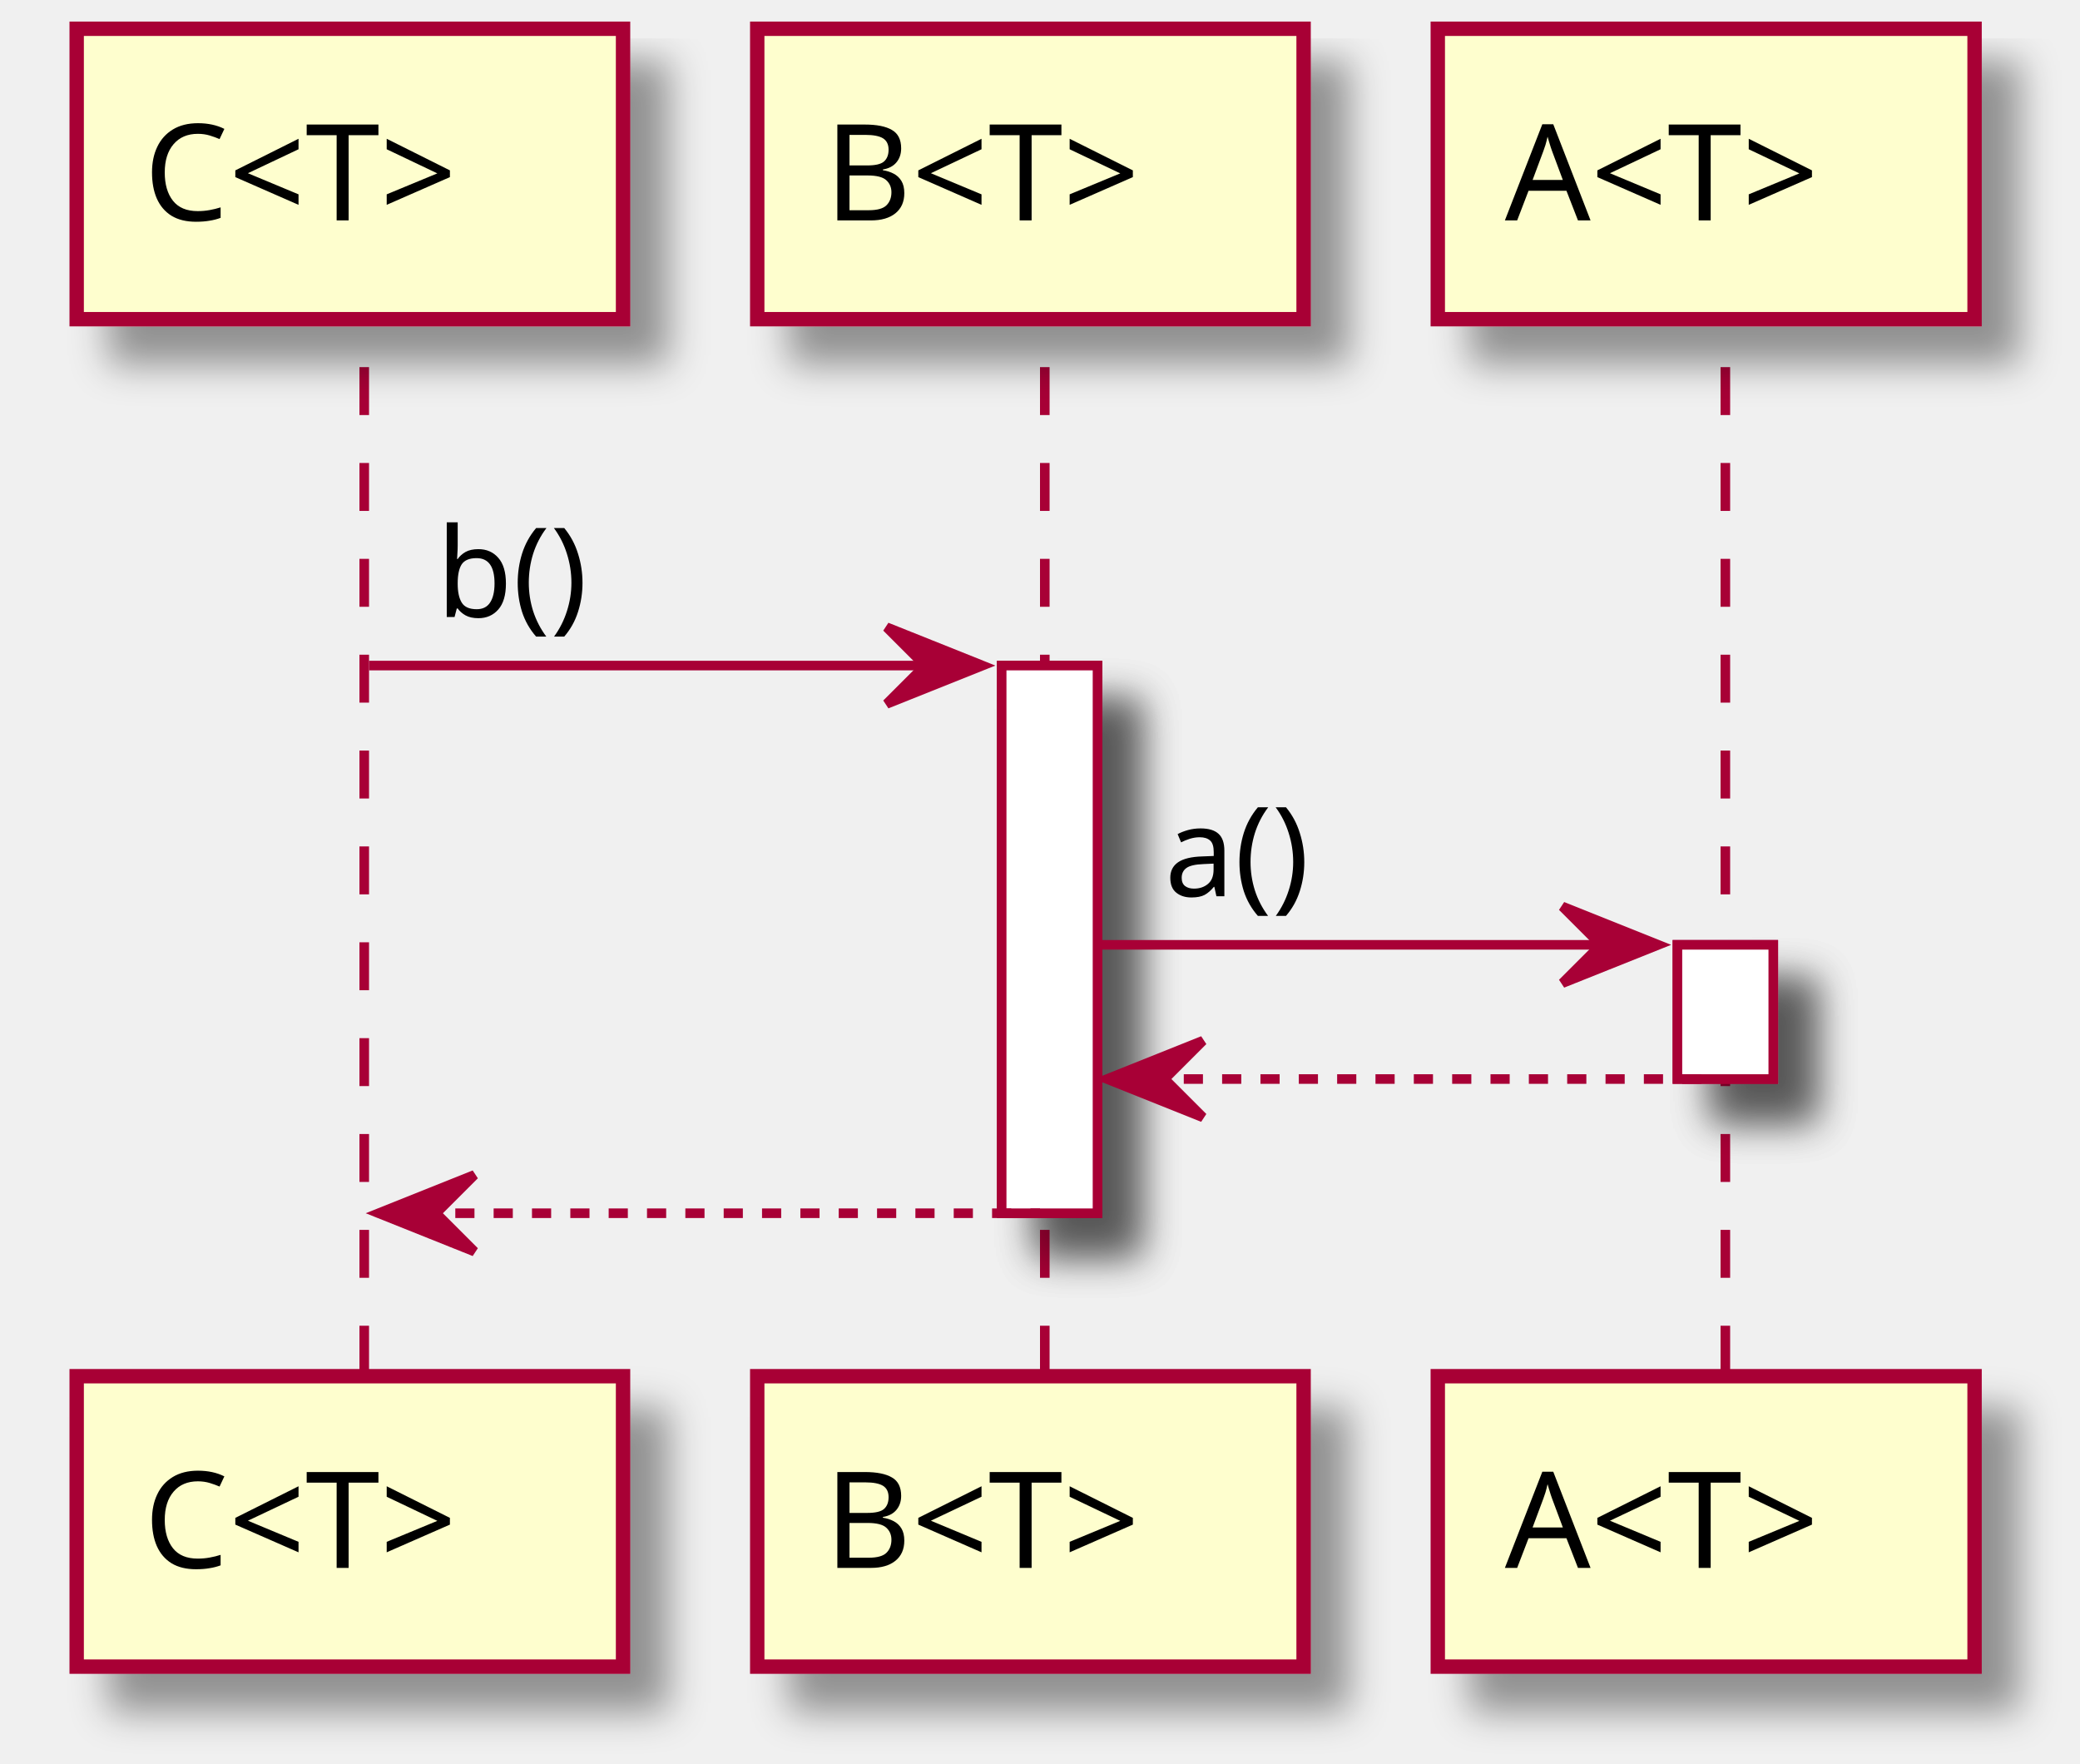
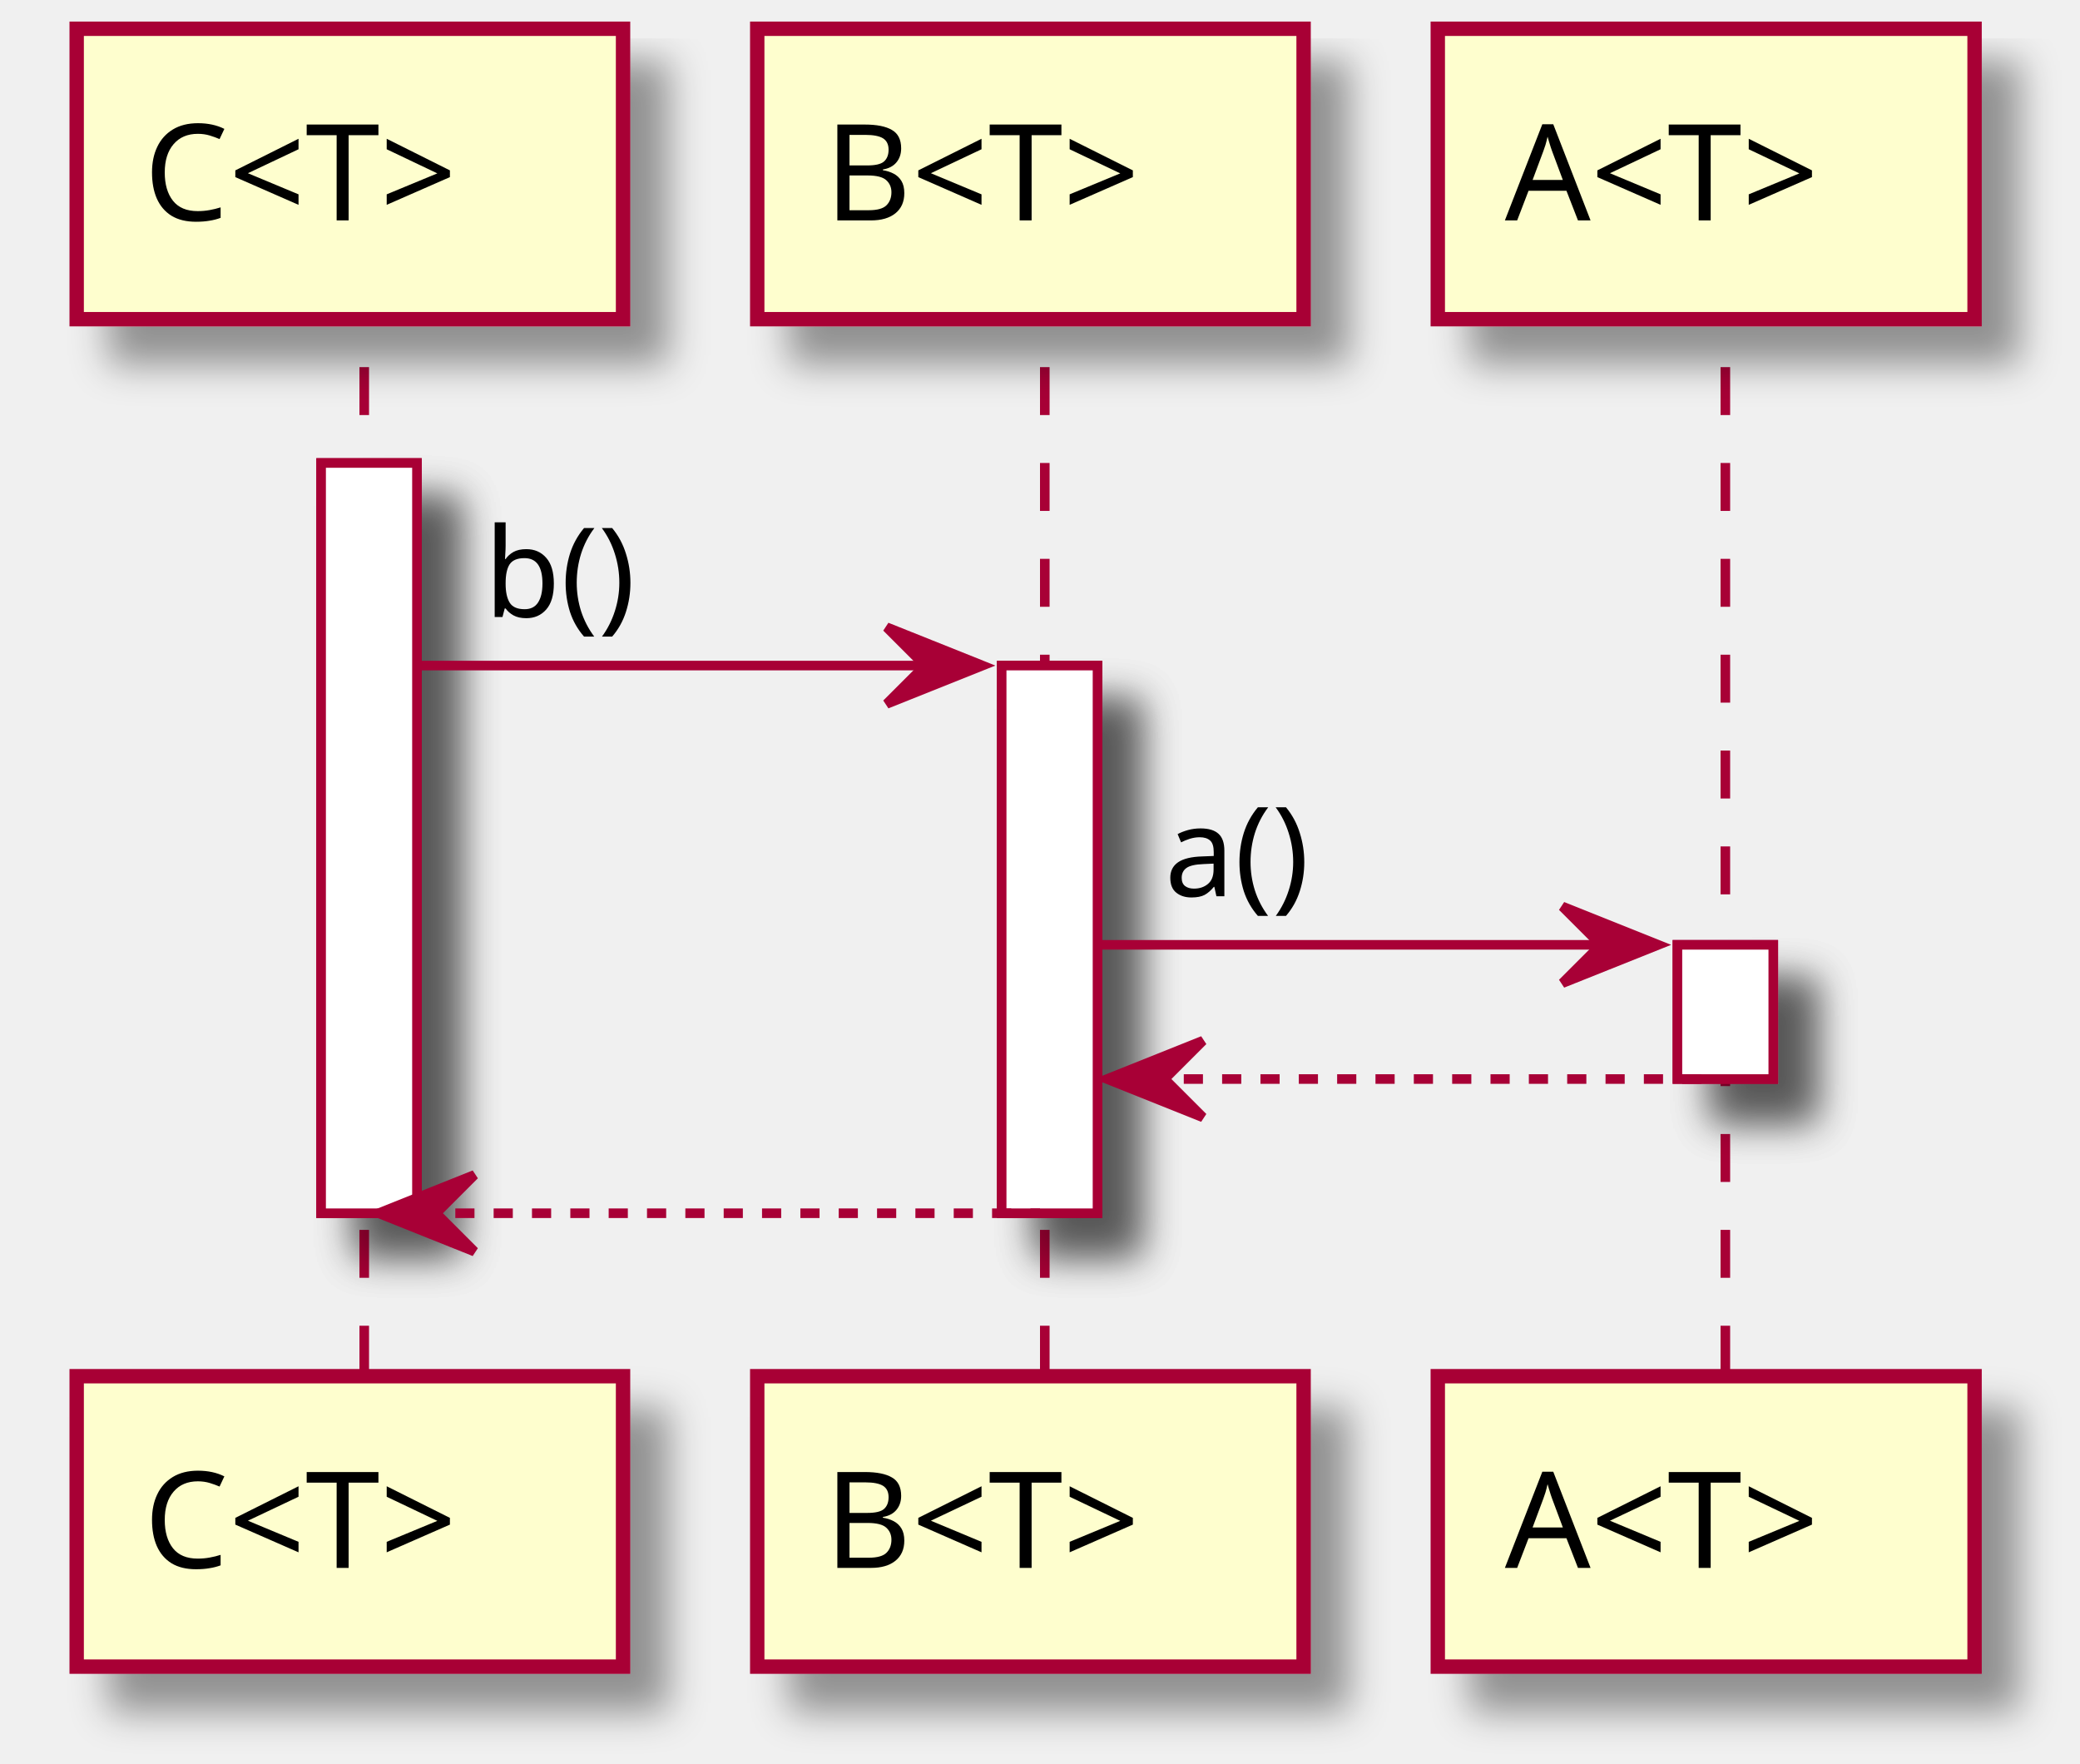
<svg xmlns="http://www.w3.org/2000/svg" contentScriptType="application/ecmascript" contentStyleType="text/css" height="184px" preserveAspectRatio="none" style="width:217px;height:184px;" version="1.1" viewBox="0 0 217 184" width="217px" zoomAndPan="magnify">
  <defs>
-     <filter height="300%" id="fwse6vzdhay06" width="300%" x="-1" y="-1">
+     <filter height="300%" id="f14ay1cmegpfkt" width="300%" x="-1" y="-1">
      <feGaussianBlur result="blurOut" stdDeviation="2.0" />
      <feColorMatrix in="blurOut" result="blurOut2" type="matrix" values="0 0 0 0 0 0 0 0 0 0 0 0 0 0 0 0 0 0 .4 0" />
      <feOffset dx="4.0" dy="4.0" in="blurOut2" result="blurOut3" />
      <feBlend in="SourceGraphic" in2="blurOut3" mode="normal" />
    </filter>
    <style type="text/css">a:hover { text-decoration: underline; }</style>
  </defs>
  <g>
-     <rect fill="#FFFFFF" filter="url(#fwse6vzdhay06)" height="57.133" style="stroke: #A80036; stroke-width: 1.0;" width="10" x="104.5" y="69.43" />
-     <rect fill="#FFFFFF" filter="url(#fwse6vzdhay06)" height="14" style="stroke: #A80036; stroke-width: 1.0;" width="10" x="175" y="98.562" />
+     <rect fill="#FFFFFF" filter="url(#f14ay1cmegpfkt)" height="78.266" style="stroke: #A80036; stroke-width: 1.0;" width="10" x="33.5" y="48.297" />
+     <rect fill="#FFFFFF" filter="url(#f14ay1cmegpfkt)" height="57.133" style="stroke: #A80036; stroke-width: 1.0;" width="10" x="104.5" y="69.43" />
+     <rect fill="#FFFFFF" filter="url(#f14ay1cmegpfkt)" height="14" style="stroke: #A80036; stroke-width: 1.0;" width="10" x="175" y="98.562" />
    <line style="stroke: #A80036; stroke-width: 1.0; stroke-dasharray: 5.0,5.0;" x1="38" x2="38" y1="38.297" y2="144.562" />
    <line style="stroke: #A80036; stroke-width: 1.0; stroke-dasharray: 5.0,5.0;" x1="109" x2="109" y1="38.297" y2="144.562" />
    <line style="stroke: #A80036; stroke-width: 1.0; stroke-dasharray: 5.0,5.0;" x1="180" x2="180" y1="38.297" y2="144.562" />
-     <rect fill="#FEFECE" filter="url(#fwse6vzdhay06)" height="30.297" style="stroke: #A80036; stroke-width: 1.5;" width="57" x="8" y="3" />
+     <rect fill="#FEFECE" filter="url(#f14ay1cmegpfkt)" height="30.297" style="stroke: #A80036; stroke-width: 1.5;" width="57" x="8" y="3" />
    <text fill="#000000" font-family="sans-serif" font-size="14" lengthAdjust="spacingAndGlyphs" textLength="43" x="15" y="22.995">C&lt;T&gt;</text>
-     <rect fill="#FEFECE" filter="url(#fwse6vzdhay06)" height="30.297" style="stroke: #A80036; stroke-width: 1.5;" width="57" x="8" y="143.562" />
+     <rect fill="#FEFECE" filter="url(#f14ay1cmegpfkt)" height="30.297" style="stroke: #A80036; stroke-width: 1.5;" width="57" x="8" y="143.562" />
    <text fill="#000000" font-family="sans-serif" font-size="14" lengthAdjust="spacingAndGlyphs" textLength="43" x="15" y="163.558">C&lt;T&gt;</text>
-     <rect fill="#FEFECE" filter="url(#fwse6vzdhay06)" height="30.297" style="stroke: #A80036; stroke-width: 1.5;" width="57" x="79" y="3" />
+     <rect fill="#FEFECE" filter="url(#f14ay1cmegpfkt)" height="30.297" style="stroke: #A80036; stroke-width: 1.5;" width="57" x="79" y="3" />
    <text fill="#000000" font-family="sans-serif" font-size="14" lengthAdjust="spacingAndGlyphs" textLength="43" x="86" y="22.995">B&lt;T&gt;</text>
-     <rect fill="#FEFECE" filter="url(#fwse6vzdhay06)" height="30.297" style="stroke: #A80036; stroke-width: 1.5;" width="57" x="79" y="143.562" />
+     <rect fill="#FEFECE" filter="url(#f14ay1cmegpfkt)" height="30.297" style="stroke: #A80036; stroke-width: 1.5;" width="57" x="79" y="143.562" />
    <text fill="#000000" font-family="sans-serif" font-size="14" lengthAdjust="spacingAndGlyphs" textLength="43" x="86" y="163.558">B&lt;T&gt;</text>
-     <rect fill="#FEFECE" filter="url(#fwse6vzdhay06)" height="30.297" style="stroke: #A80036; stroke-width: 1.5;" width="56" x="150" y="3" />
+     <rect fill="#FEFECE" filter="url(#f14ay1cmegpfkt)" height="30.297" style="stroke: #A80036; stroke-width: 1.5;" width="56" x="150" y="3" />
    <text fill="#000000" font-family="sans-serif" font-size="14" lengthAdjust="spacingAndGlyphs" textLength="42" x="157" y="22.995">A&lt;T&gt;</text>
-     <rect fill="#FEFECE" filter="url(#fwse6vzdhay06)" height="30.297" style="stroke: #A80036; stroke-width: 1.5;" width="56" x="150" y="143.562" />
+     <rect fill="#FEFECE" filter="url(#f14ay1cmegpfkt)" height="30.297" style="stroke: #A80036; stroke-width: 1.5;" width="56" x="150" y="143.562" />
    <text fill="#000000" font-family="sans-serif" font-size="14" lengthAdjust="spacingAndGlyphs" textLength="42" x="157" y="163.558">A&lt;T&gt;</text>
-     <rect fill="#FFFFFF" filter="url(#fwse6vzdhay06)" height="57.133" style="stroke: #A80036; stroke-width: 1.0;" width="10" x="104.5" y="69.43" />
-     <rect fill="#FFFFFF" filter="url(#fwse6vzdhay06)" height="14" style="stroke: #A80036; stroke-width: 1.0;" width="10" x="175" y="98.562" />
+     <rect fill="#FFFFFF" filter="url(#f14ay1cmegpfkt)" height="78.266" style="stroke: #A80036; stroke-width: 1.0;" width="10" x="33.5" y="48.297" />
+     <rect fill="#FFFFFF" filter="url(#f14ay1cmegpfkt)" height="57.133" style="stroke: #A80036; stroke-width: 1.0;" width="10" x="104.5" y="69.43" />
+     <rect fill="#FFFFFF" filter="url(#f14ay1cmegpfkt)" height="14" style="stroke: #A80036; stroke-width: 1.0;" width="10" x="175" y="98.562" />
    <polygon fill="#A80036" points="92.5,65.43,102.5,69.43,92.5,73.43,96.5,69.43" style="stroke: #A80036; stroke-width: 1.0;" />
-     <line style="stroke: #A80036; stroke-width: 1.0;" x1="38.5" x2="98.5" y1="69.43" y2="69.43" />
-     <text fill="#000000" font-family="sans-serif" font-size="13" lengthAdjust="spacingAndGlyphs" textLength="18" x="45.5" y="64.364">b()</text>
+     <line style="stroke: #A80036; stroke-width: 1.0;" x1="43.5" x2="98.5" y1="69.43" y2="69.43" />
+     <text fill="#000000" font-family="sans-serif" font-size="13" lengthAdjust="spacingAndGlyphs" textLength="18" x="50.5" y="64.364">b()</text>
    <polygon fill="#A80036" points="163,94.562,173,98.562,163,102.562,167,98.562" style="stroke: #A80036; stroke-width: 1.0;" />
    <line style="stroke: #A80036; stroke-width: 1.0;" x1="114.5" x2="169" y1="98.562" y2="98.562" />
    <text fill="#000000" font-family="sans-serif" font-size="13" lengthAdjust="spacingAndGlyphs" textLength="18" x="121.5" y="93.497">a()</text>
    <polygon fill="#A80036" points="125.5,108.562,115.5,112.562,125.5,116.562,121.5,112.562" style="stroke: #A80036; stroke-width: 1.0;" />
    <line style="stroke: #A80036; stroke-width: 1.0; stroke-dasharray: 2.0,2.0;" x1="119.5" x2="179" y1="112.562" y2="112.562" />
    <polygon fill="#A80036" points="49.5,122.562,39.5,126.562,49.5,130.562,45.5,126.562" style="stroke: #A80036; stroke-width: 1.0;" />
    <line style="stroke: #A80036; stroke-width: 1.0; stroke-dasharray: 2.0,2.0;" x1="43.5" x2="108.5" y1="126.562" y2="126.562" />
  </g>
</svg>
